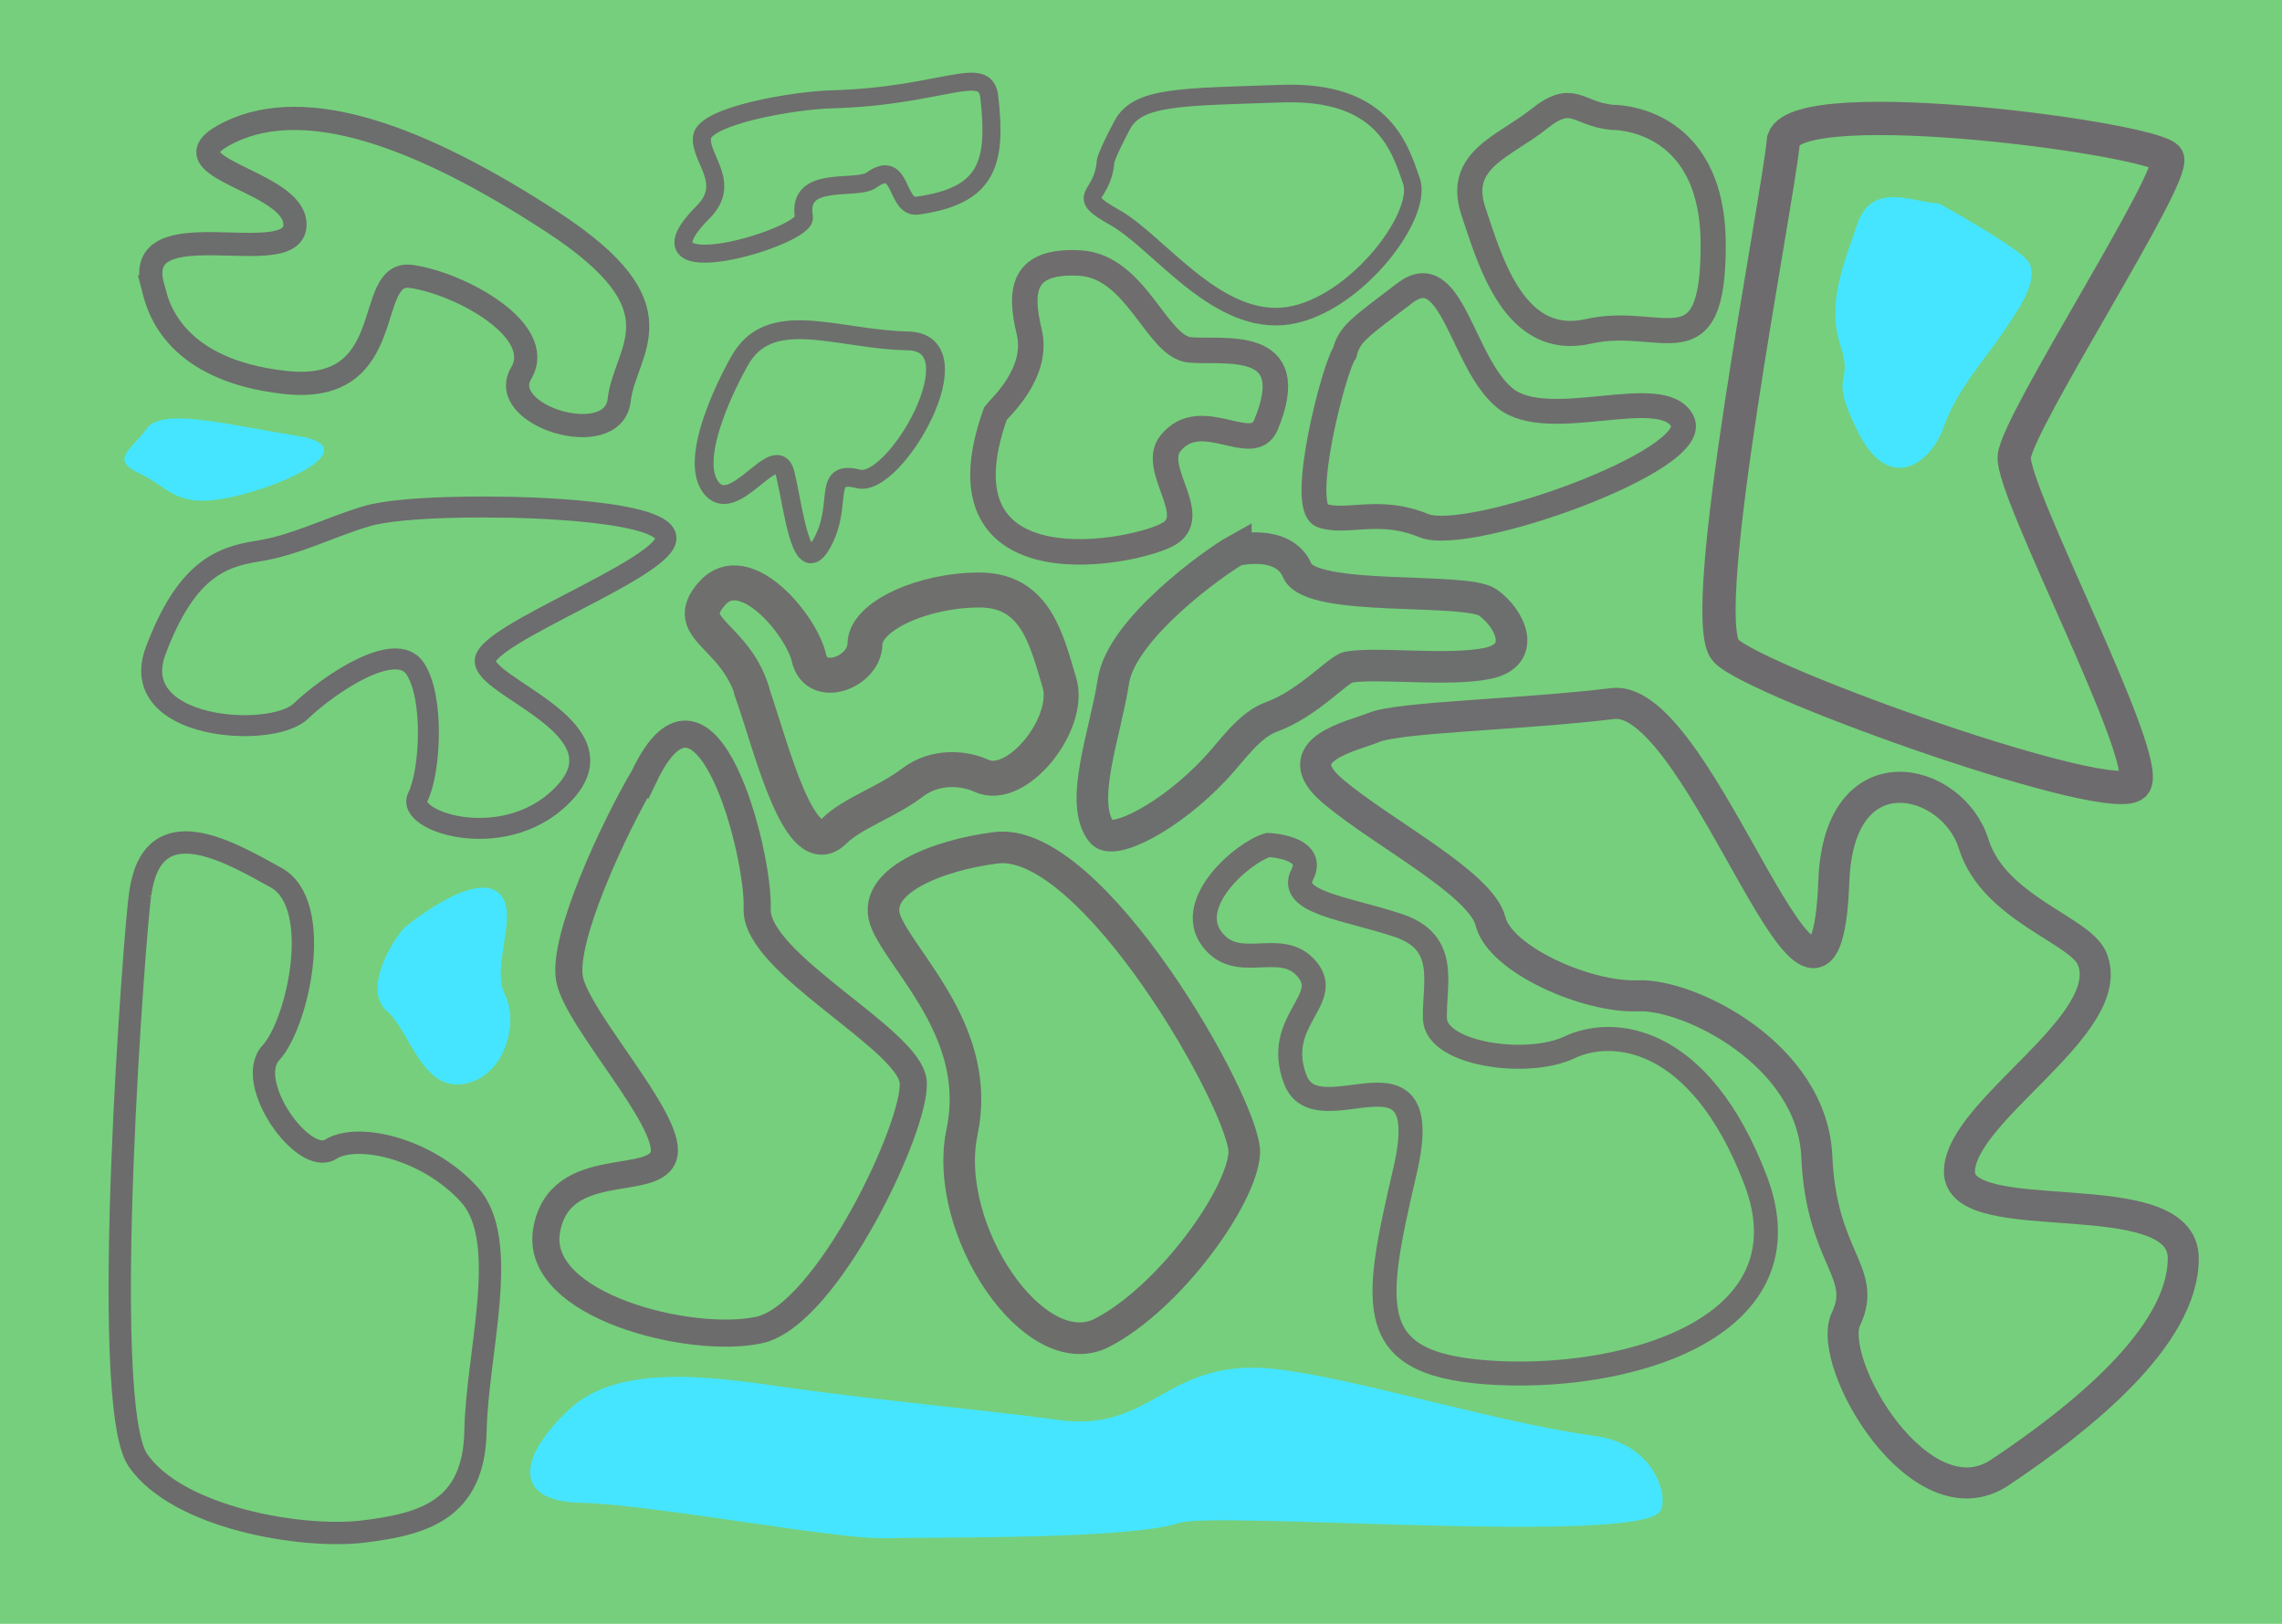
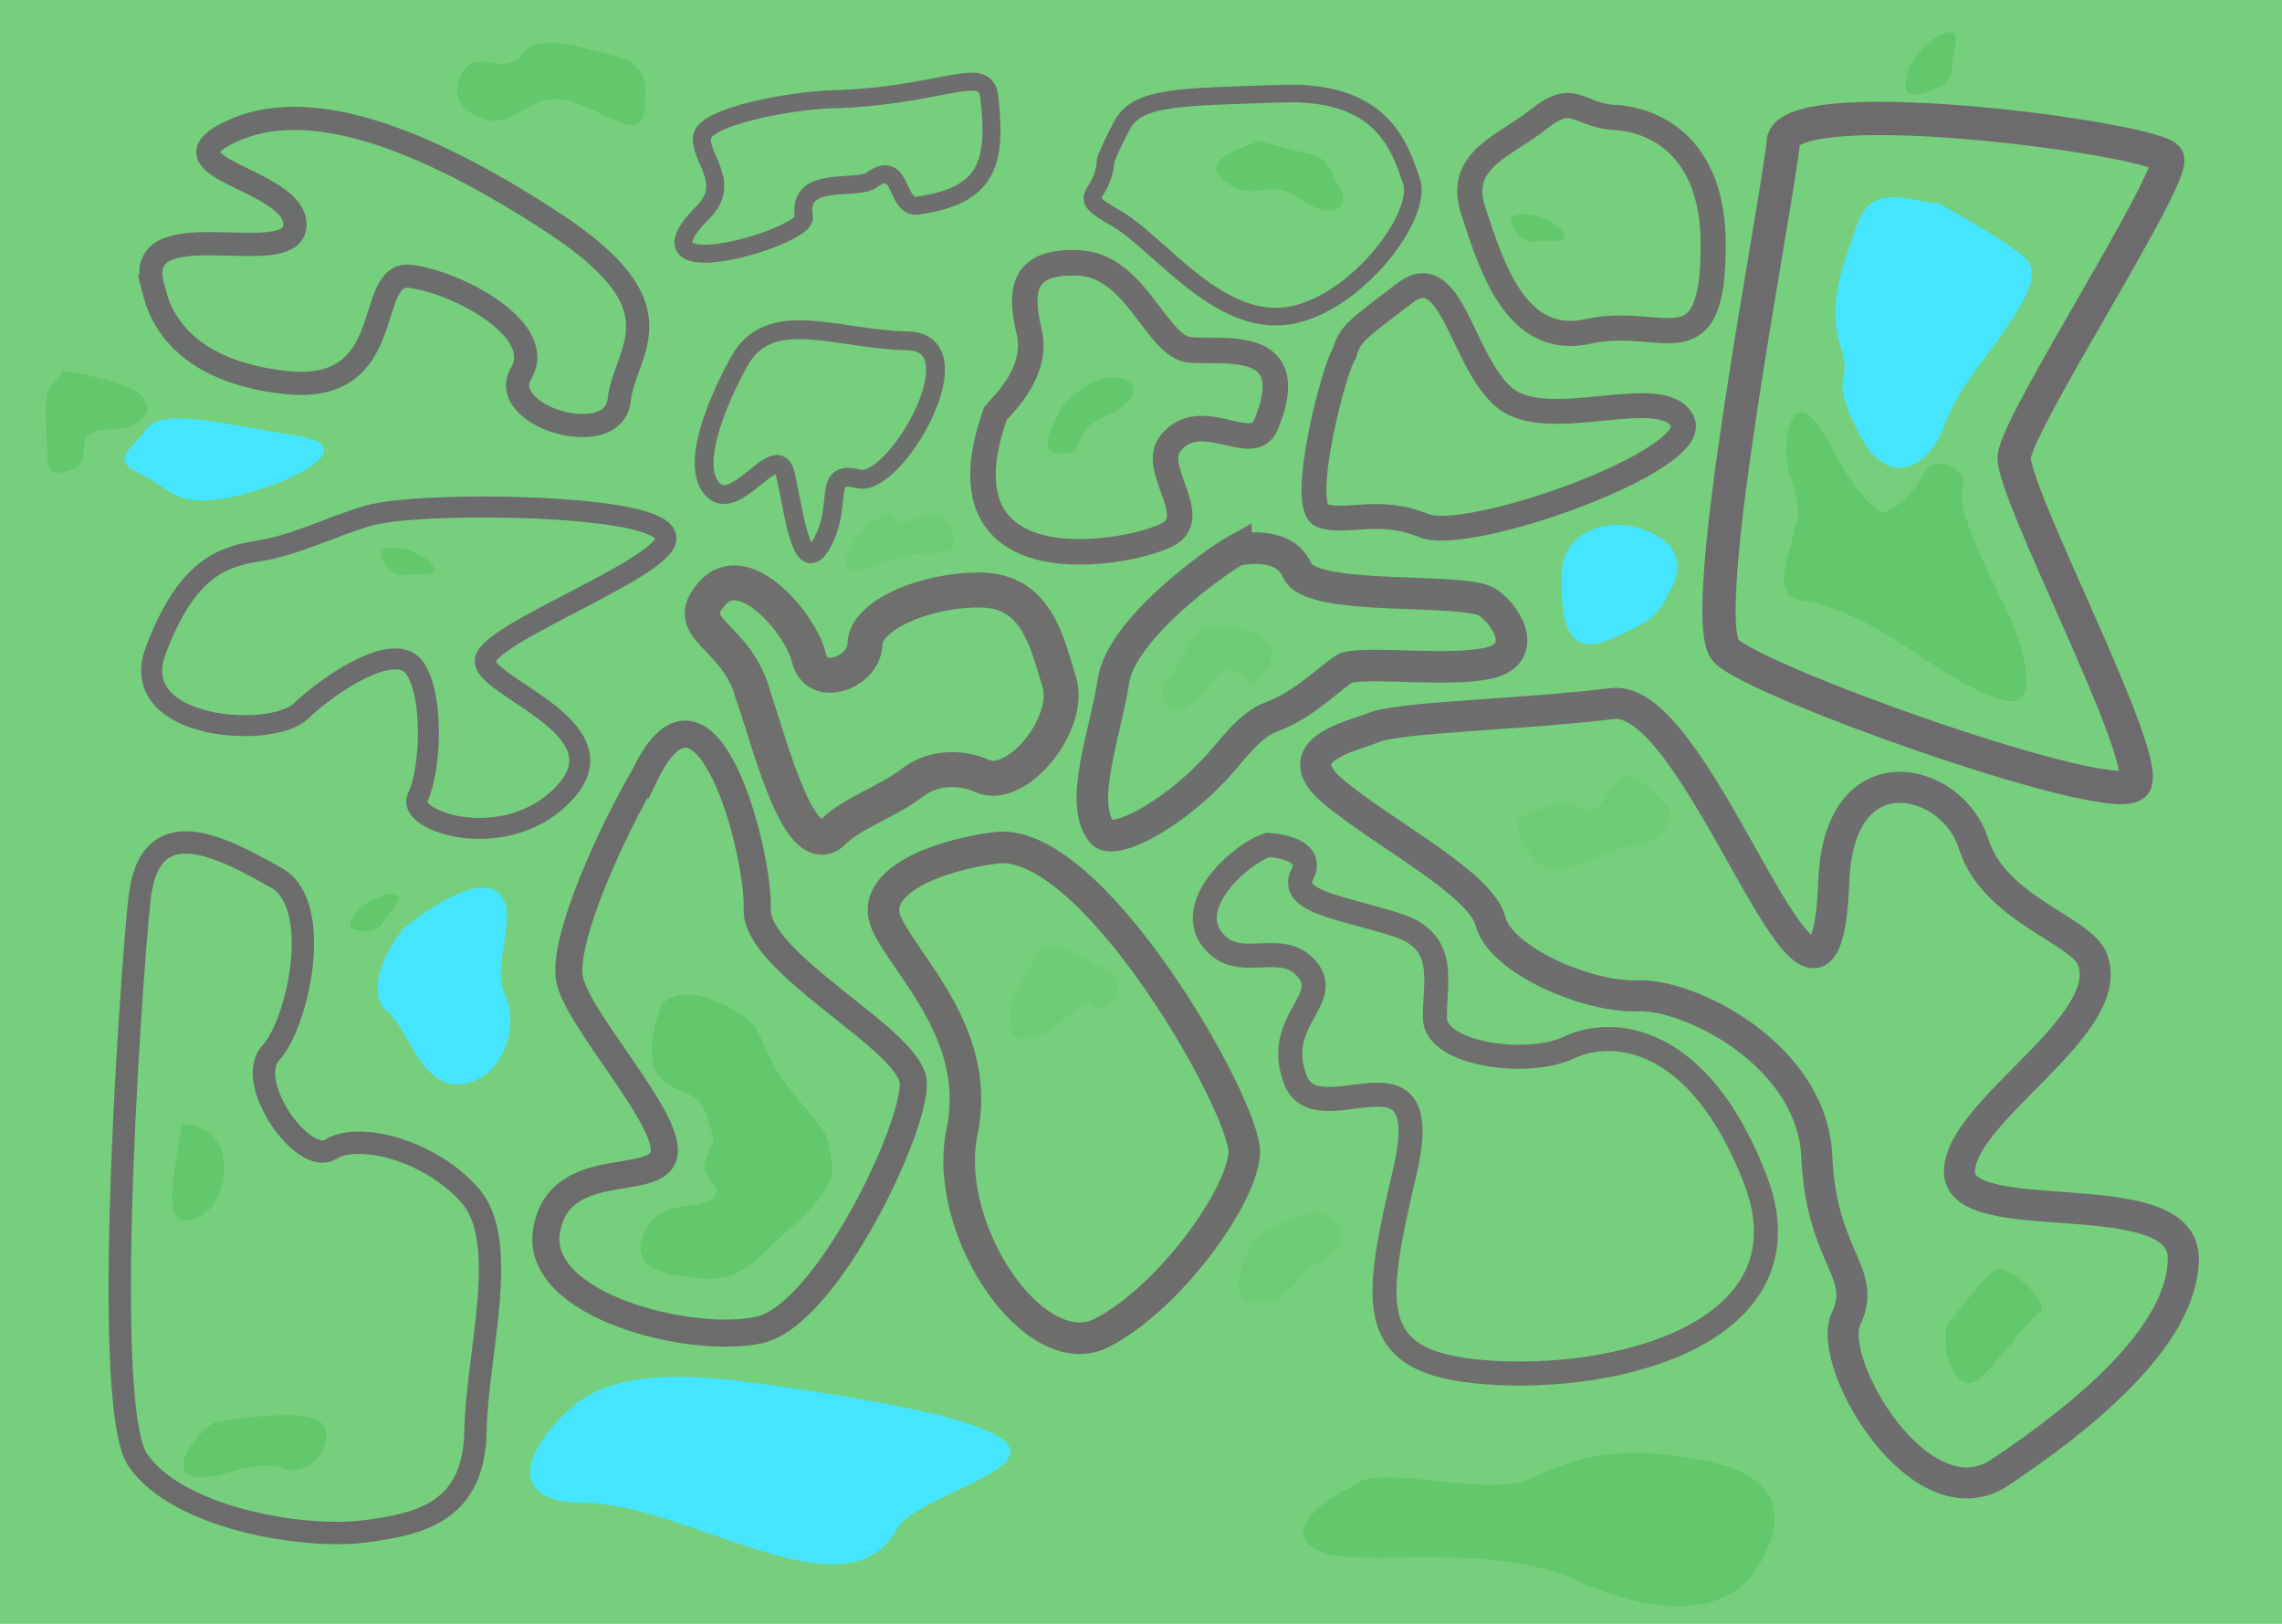
<svg xmlns="http://www.w3.org/2000/svg" width="3076.084" height="2188.724" viewBox="0 0 813.88 579.1" version="1.1" id="svg8">
  <defs id="defs2" />
  <g id="layer1" transform="translate(334.7309,78.29376)">
    <rect style="fill:#76cf7c;fill-opacity:1;stroke:#6d6d6d;stroke-width:0;stroke-linecap:round;stroke-miterlimit:4;stroke-dasharray:none;stroke-dashoffset:0;stroke-opacity:1;paint-order:markers stroke fill" id="rect1636" width="814.03" height="579.1" x="-334.731" y="-78.294" />
    <path style="fill:none;stroke:#6c6d6d;stroke-width:8.265;stroke-linecap:butt;stroke-linejoin:miter;stroke-miterlimit:4;stroke-dasharray:none;stroke-dashoffset:0;stroke-opacity:1" d="m -280.186,24.023 c 1.335,5.12 5.723,29.488 47.113,34.07 41.39,4.581 27.637,-40.248 45.012,-37.805 17.375,2.443 48.256,19.254 39.21,34.507 -9.046,15.253 32.844,27.949 34.942,9.633 2.098,-18.316 23.492,-32.666 -23.896,-63.579 -47.388,-30.913 -87.686,-45.115 -114.814,-32.094 -27.128,13.021 23.862,16.852 23.087,33.417 -0.775,16.565 -58.673,-6.63 -50.653,21.851 z" id="path1612" />
    <path style="fill:none;stroke:#6f6d6d;stroke-width:9.09;stroke-linecap:butt;stroke-linejoin:miter;stroke-miterlimit:4;stroke-dasharray:none;stroke-opacity:1" d="M 20.311,69.134 C 21.445,67.469 35.93,54.946 32.34,40.048 28.75,25.15 29.914,14.444 50.247,15.496 70.581,16.547 77.694,45.347 89.577,46.481 101.46,47.615 129.846,41.775 116.767,73.235 112.004,84.691 93.526,66.164 82.676,79.872 75.649,88.75 93.073,105.06 82.533,111.862 71.993,118.663 -2.978,134.251 20.311,69.134 Z" id="path835" />
    <path style="fill:none;stroke:#6d6e6d;stroke-width:6.423;stroke-linecap:butt;stroke-linejoin:miter;stroke-miterlimit:4;stroke-dasharray:none;stroke-dashoffset:0;stroke-opacity:1" d="m -84.033,-2.569 c 10.422,-10.444 -1.008,-18.894 -0.358,-26.67 0.651,-7.776 32.828,-13.279 46.259,-13.634 39.494,-1.044 54.83,-13.075 56.231,-0.828 2.731,23.861 -0.74,35.203 -25.509,38.734 -8.073,1.151 -5.299,-17.19 -16.486,-9.111 -5.477,3.955 -26.797,-2.252 -24.106,13.245 1.236,7.12 -63.946,26.238 -36.031,-1.736 z" id="path1608" />
    <path style="fill:none;stroke:#6d6f6d;stroke-width:6.723;stroke-linecap:butt;stroke-linejoin:miter;stroke-miterlimit:4;stroke-dasharray:none;stroke-opacity:1" d="m -71.22,50.884 c 0,0 -18.48,32.117 -10.275,44.217 8.205,12.1 23.673,-17.351 26.808,-4.427 3.135,12.924 5.635,38.426 13.225,24.535 7.59,-13.891 -0.28,-26.093 12.884,-22.711 13.164,3.382 42.951,-48.78 17.589,-49.229 -25.362,-0.449 -49.507,-12.472 -60.231,7.615 z" id="path1614" />
    <path style="fill:none;stroke:#6d6c6f;stroke-width:7.465;stroke-linecap:butt;stroke-linejoin:miter;stroke-miterlimit:4;stroke-dasharray:none;stroke-opacity:1" d="m -156.573,102.555 c 5.943,0 61.687,0.923 59.289,11.757 -2.398,10.834 -62.842,33.075 -64.363,42.697 -1.521,9.622 49.093,23.682 28.933,46.696 -20.16,23.014 -57.546,11.367 -53.023,2.295 4.522,-9.071 5.94,-35.68 -0.993,-45.949 -6.933,-10.269 -30.341,5.378 -40.793,15.337 -10.452,9.959 -62.34,6.643 -51.671,-21.664 10.67,-28.307 22.74,-33.364 36.295,-35.451 13.555,-2.087 25.778,-8.593 38.99,-12.495 13.212,-3.902 47.336,-3.224 47.336,-3.224 z" id="path1616" />
    <path style="fill:none;stroke:#6d6c6c;stroke-width:9.665;stroke-linecap:butt;stroke-linejoin:miter;stroke-miterlimit:4;stroke-dasharray:none;stroke-opacity:1" d="m -104.886,198.376 c -11.037,18.729 -29.36,58.082 -26.712,72.448 2.647,14.366 36.044,49.889 33.713,62.447 -2.332,12.558 -37.449,0.531 -41.916,27.369 -4.467,26.838 51.594,40.666 75.841,35.373 24.246,-5.293 56.314,-73.292 54.917,-88.558 -1.397,-15.266 -56.408,-42.177 -55.637,-61.645 0.771,-19.468 -18.131,-93.519 -40.205,-47.433 z" id="path1618" />
    <path style="fill:none;stroke:#6f6f6d;stroke-width:12.465;stroke-linecap:butt;stroke-linejoin:miter;stroke-miterlimit:4;stroke-dasharray:none;stroke-opacity:1" d="m -65.825,170.559 c 6.41,18.627 16.513,59.605 28.586,47.533 6.393,-6.393 18.817,-10.337 27.889,-17.265 8.39,-6.407 18.778,-5.168 24.692,-2.44 12.573,5.798 32.228,-18.68 27.732,-33.379 -4.495,-14.698 -8.205,-32.776 -28.253,-32.886 -20.048,-0.109 -40.931,9.189 -41.067,19.248 -0.136,10.059 -17.322,16.595 -19.985,4.917 -2.664,-11.678 -22.959,-36.118 -34.57,-22.904 -11.611,13.214 9.08,14.074 14.977,37.175 z" id="path1620" />
    <path style="fill:none;stroke:#6d6d6c;stroke-width:11.265;stroke-linecap:butt;stroke-linejoin:miter;stroke-miterlimit:4;stroke-dasharray:none;stroke-opacity:1" d="m 19.841,224.135 c -19.155,2.457 -45.357,11.747 -38.307,27.054 7.05,15.307 34.128,39.677 26.841,74.248 -7.287,34.571 25.937,84.058 50.027,71.519 24.09,-12.539 49.656,-48.238 50.636,-63.974 C 110.017,317.244 54.428,218.438 19.841,224.135 Z" id="path1622" />
    <path style="fill:none;stroke:#6d6f6f;stroke-width:11.265;stroke-linecap:butt;stroke-linejoin:miter;stroke-miterlimit:4;stroke-dasharray:none;stroke-opacity:1" d="m 106.033,117.938 c -7.186,3.994 -40.8,27.919 -43.655,46.654 -2.856,18.734 -12.596,43.635 -4.123,53.935 4.027,4.896 24.375,-5.552 40.337,-22.563 6.337,-6.753 12.034,-15.641 20.233,-18.625 12.937,-4.709 23.81,-17.069 27.333,-17.698 10.377,-1.855 35.695,1.573 49.752,-1.385 14.056,-2.957 8.095,-15.877 0.083,-21.639 -8.012,-5.763 -63.156,0.029 -68.059,-11.429 -4.903,-11.458 -21.901,-7.249 -21.901,-7.249 z" id="path1624" />
    <path style="fill:none;stroke:#6f6f6e;stroke-width:8.565;stroke-linecap:butt;stroke-linejoin:miter;stroke-miterlimit:4;stroke-dasharray:none;stroke-opacity:1" d="m 117.541,223.038 c -9.057,2.641 -29.491,20.427 -20.239,33.273 9.252,12.846 24.658,-0.134 34.07,10.96 9.412,11.094 -12.07,18.423 -4.155,39.389 7.915,20.966 50.718,-17.096 39.166,32.564 -11.552,49.659 -15.124,69.882 33.226,72.144 48.35,2.262 111.737,-17.009 91.676,-69.085 -20.061,-52.076 -51.228,-54.221 -66.249,-47.067 -15.021,7.154 -47.614,2.472 -47.992,-10.208 -0.378,-12.68 5.107,-27.247 -13.222,-33.317 -18.329,-6.07 -39.243,-8.151 -34.112,-18.063 5.131,-9.913 -12.168,-10.59 -12.168,-10.59 z" id="path1626" />
    <path style="fill:none;stroke:#6e6d6f;stroke-width:11.065;stroke-linecap:butt;stroke-linejoin:miter;stroke-miterlimit:4;stroke-dasharray:none;stroke-opacity:1" d="m 155.145,181.176 c -7.04,2.974 -32.097,7.774 -14.537,22.658 17.56,14.884 52.865,32.86 56.267,46.462 3.402,13.602 34.413,27.298 52.611,26.542 18.198,-0.756 62.143,20.906 63.754,57.323 1.611,36.418 18.285,41.208 10.413,57.902 -7.385,15.661 26.63,73.624 54.89,54.762 28.26,-18.862 65.459,-48.305 65.393,-76.424 -0.066,-28.119 -80.251,-9.143 -79.829,-31.032 0.423,-21.889 57.037,-52.431 47.297,-75.829 -4.264,-10.243 -35.088,-17.881 -42.243,-40.908 -7.448,-23.972 -48.061,-34.154 -49.845,13.245 -3.173,84.308 -46.55,-67.211 -78.868,-63.264 -32.318,3.947 -76.285,4.753 -85.303,8.563 z" id="path1628" />
    <path style="fill:none;stroke:#6d6d6e;stroke-width:6.277;stroke-linecap:butt;stroke-linejoin:miter;stroke-miterlimit:4;stroke-dasharray:none;stroke-opacity:1" d="M 59.583,-20.839 C 58.629,-7.117 47.716,-9.219 62.918,-0.69 78.119,7.839 97.997,36.316 122.437,34.55 c 24.44,-1.766 50.611,-35.356 46.238,-48.255 -4.373,-12.899 -10.758,-32.453 -46.393,-31.193 -35.635,1.26 -51.227,0.765 -56.762,11.195 -5.535,10.429 -5.937,12.864 -5.937,12.864 z" id="path1630" />
    <path style="fill:none;stroke:#6e6e6d;stroke-width:8.965;stroke-linecap:butt;stroke-linejoin:miter;stroke-miterlimit:4;stroke-dasharray:none;stroke-opacity:1" d="m 240.157,-36.44 c -12.54,-1.29 -13.808,-9.174 -26.07,0.627 -12.261,9.801 -29.477,14.435 -23.329,32.857 6.147,18.423 14.822,48.772 41.067,42.828 26.244,-5.944 44.636,14.925 44.457,-31.182 -0.179,-46.107 -36.125,-45.13 -36.125,-45.13 z" id="path1632" />
    <path style="fill:none;stroke:#6e6d6e;stroke-width:8.865;stroke-linecap:butt;stroke-linejoin:miter;stroke-miterlimit:4;stroke-dasharray:none;stroke-opacity:1" d="m 144.827,47.57 c -3.513,4.4 -16.739,55.031 -8.005,58.02 8.734,2.989 20.315,-3.039 36.175,3.546 15.86,6.585 99.388,-23.271 92.289,-37.228 -7.099,-13.956 -47.913,4.492 -63.375,-8.317 -15.462,-12.809 -18.732,-50.236 -35.623,-37.366 -16.891,12.87 -19.707,14.616 -21.461,21.345 z" id="path1634" />
    <path style="fill:none;stroke:#6e6b6e;stroke-width:11.865;stroke-linecap:butt;stroke-linejoin:miter;stroke-miterlimit:4;stroke-dasharray:none;stroke-opacity:1" d="m 301.384,-28.548 c -2.029,22.286 -31.62,170.836 -20.571,182.307 11.049,11.471 140.13,57.329 145.895,47.385 5.765,-9.944 -44.116,-104.098 -43.054,-116.573 1.062,-12.475 57.781,-99.693 54.643,-106.419 -3.138,-6.726 -130.965,-24.089 -136.913,-6.7 z" id="path1678" />
    <path style="fill:none;stroke:#6c6c6c;stroke-width:7.965;stroke-linecap:butt;stroke-linejoin:miter;stroke-miterlimit:4;stroke-dasharray:none;stroke-opacity:1" d="m -284.748,240.573 c -1.523,8.349 -15.067,181.192 -0.807,201.871 14.26,20.678 58.62,28.092 80.336,25.452 21.716,-2.64 39.536,-7.766 40.071,-35.859 0.535,-28.094 12.675,-67.843 -2.174,-84.272 -14.849,-16.429 -39.864,-22.253 -49.502,-16.182 -9.639,6.071 -30.998,-23.84 -21.308,-34.396 9.69,-10.557 19.071,-52.95 1.878,-62.483 -17.193,-9.534 -44.239,-25.329 -48.493,5.87 z" id="path1680" />
-     <path style="fill:#46e5ff;fill-opacity:1;stroke:none;stroke-width:0.265px;stroke-linecap:butt;stroke-linejoin:miter;stroke-opacity:1" d="m -131.352,424.001 c -18.161,16.663 -21.16,33.112 3.662,33.629 24.821,0.517 90.35,12.946 107.873,12.63 21.971,-0.396 87.96,0.402 105.787,-5.449 12.811,-4.205 162.51,7.911 171.365,-4.063 3.172,-4.289 -1.123,-24.046 -23.348,-26.971 -33.622,-4.425 -86.411,-20.91 -114.236,-23.88 -39.025,-4.166 -42.891,22.863 -77.012,18.19 -26.266,-3.597 -62.431,-6.76 -95.463,-11.403 -25.642,-3.604 -60.466,-9.346 -78.627,7.318 z" id="path1682" />
+     <path style="fill:#46e5ff;fill-opacity:1;stroke:none;stroke-width:0.265px;stroke-linecap:butt;stroke-linejoin:miter;stroke-opacity:1" d="m -131.352,424.001 c -18.161,16.663 -21.16,33.112 3.662,33.629 37.741,-0.361 94.636,42.469 112.837,9.405 9.701,-17.622 105.858,-29.135 -37.871,-50.352 -25.642,-3.604 -60.466,-9.346 -78.627,7.318 z" id="path1682" />
    <path style="fill:#46e5ff;fill-opacity:1;stroke:none;stroke-width:0.265px;stroke-linecap:butt;stroke-linejoin:miter;stroke-opacity:1" d="m -282.276,74.367 c -5.345,7.648 -13.667,11.133 -2.673,16.227 10.994,5.094 12.701,12.873 33.173,8.301 20.472,-4.572 47.169,-17.927 23.16,-21.722 -24.009,-3.796 -47.956,-10.261 -53.66,-2.806 z" id="path1684" />
    <path style="fill:#46e5ff;fill-opacity:1;stroke:none;stroke-width:0.265px;stroke-linecap:butt;stroke-linejoin:miter;stroke-opacity:1" d="m 356.723,-5.786 c -8.214,0 -23.664,-8.25 -28.96,7.172 -5.296,15.422 -10.967,28.926 -6.057,43.666 4.91,14.739 -4.848,8.725 6.32,30.897 11.168,22.172 25.992,10.923 30.523,-2.083 4.531,-13.007 14.871,-24.376 20.12,-32.196 5.249,-7.82 15.752,-21.433 9.044,-27.779 C 381.006,7.544 356.723,-5.786 356.723,-5.786 Z" id="path1686" />
    <path style="fill:#46e5ff;fill-opacity:1;stroke:none;stroke-width:0.265px;stroke-linecap:butt;stroke-linejoin:miter;stroke-opacity:1" d="m -190.569,252.589 c -6.794,7.928 -13.917,23.193 -6.038,29.841 7.879,6.648 12.287,28.224 27.08,25.874 14.794,-2.351 20.035,-21.687 14.803,-32.177 -5.232,-10.49 6.611,-31.21 -3.361,-36.815 -9.972,-5.605 -32.484,13.278 -32.484,13.278 z" id="path1688" />
+     <path style="fill:#46e5ff;fill-opacity:1;stroke:none;stroke-width:0.265px;stroke-linecap:butt;stroke-linejoin:miter;stroke-opacity:1" d="m 249.232,109.904 c -12.582,-3.577 -26.253,2.528 -26.878,15.324 -1.839,37.698 15.195,25.365 26.844,19.889 8.349,-3.925 10.641,-10.846 10.641,-10.846 0,0 13.101,-17.627 -10.607,-24.367 z" id="path851" />
+     <path style="fill:#6fcc76;stroke:none;stroke-width:0.265px;stroke-linecap:butt;stroke-linejoin:miter;stroke-opacity:1;fill-opacity:1" d="m 113.887,362.48 c -1.188,1.309 -14.758,23.478 -0.688,23.616 14.071,0.138 14.882,-11.599 21.799,-14.005 6.917,-2.405 12.323,-10.676 5.156,-16.226 -7.167,-5.55 -26.268,6.615 -26.268,6.615 z" id="path853" />
+     <path style="fill:#6fcc76;stroke:none;stroke-width:0.265px;stroke-linecap:butt;stroke-linejoin:miter;stroke-opacity:1;fill-opacity:1" d="m 25.488,281.993 c 1.059,7.12 -2.244,11.709 8.543,9.622 10.787,-2.088 16.778,-16.098 20.885,-11.142 4.107,4.957 13.848,-7.423 6.549,-11.759 -7.299,-4.336 -22.762,-13.938 -25.682,-7.811 -2.92,6.127 -9.004,14.364 -10.294,21.09 z" id="path855" />
+     <path style="fill:#6fcc76;stroke:none;stroke-width:0.265px;stroke-linecap:butt;stroke-linejoin:miter;stroke-opacity:1;fill-opacity:1" d="m 206.598,213.932 c -0.774,2.609 3.423,16.246 12.024,17.597 8.601,1.351 19.108,-7.497 28.967,-8.009 9.859,-0.512 17,-10.708 11.12,-15.786 -5.88,-5.078 -10.363,-12.311 -16.244,-7.752 -5.881,4.559 -3.955,8.777 -9.294,10.381 -5.339,1.604 -4.502,-3.991 -12.751,-1.85 -8.249,2.142 -13.823,5.419 -13.823,5.419 z" id="path857" />
+     <path style="fill:#6fcc76;stroke:none;stroke-width:0.265px;stroke-linecap:butt;stroke-linejoin:miter;stroke-opacity:1;fill-opacity:1" d="m 80.279,166.01 c -1.634,7.089 1.971,12.143 9.187,7.333 7.216,-4.811 9.886,-14.687 16.033,-12.548 6.147,2.138 3.106,8.272 9.001,2.405 5.895,-5.867 5.898,-12.01 -1.318,-15.485 -7.216,-3.475 -19.508,-3.735 -22.441,1.066 -2.933,4.801 -5.482,12.245 -8.35,13.997 -2.868,1.753 -2.112,3.232 -2.112,3.232 z" id="path859" />
+     <path style="fill:#6fcc76;stroke:none;stroke-width:0.265px;stroke-linecap:butt;stroke-linejoin:miter;stroke-opacity:1;fill-opacity:1" d="m -24.753,108.527 c -5.075,4.808 -10.942,13.633 -7.213,16.026 3.729,2.393 13.641,-3.477 20.575,-4.808 6.934,-1.331 16.392,0.807 16.659,-4.271 0.267,-5.078 -1.867,-10.678 -8.532,-9.879 -6.665,0.798 -11.779,4.808 -12.777,0.985 -0.999,-3.823 -8.711,1.947 -8.711,1.947 z" id="path861" />
+     <path style="fill:#63c86b;stroke:none;stroke-width:0.265px;stroke-linecap:butt;stroke-linejoin:miter;stroke-opacity:1;fill-opacity:1" d="m -168.412,-54.363 c -4.582,5.675 -5.921,14.131 5.839,18.407 11.76,4.276 17.072,-10.619 30.957,-6.368 13.885,4.251 24.979,14.744 26.583,4.067 1.604,-10.678 0.638,-17.567 -11.185,-20.256 -11.824,-2.689 -25.738,-8.535 -32.123,-0.551 -6.385,7.985 -14.268,-0.898 -20.071,4.7 z" id="path863" />
+     <path style="fill:#63c86b;stroke:none;stroke-width:0.265px;stroke-linecap:butt;stroke-linejoin:miter;stroke-opacity:1;fill-opacity:1" d="m -312.323,53.903 c -2.405,5.69 -7.044,2.944 -5.988,18.268 1.056,15.325 -1.51,20.452 8.516,17.28 10.026,-3.172 -1.093,-13.966 13.213,-14.525 14.306,-0.559 17.088,-7.389 11.898,-12.491 -5.19,-5.102 -27.639,-8.532 -27.639,-8.532 z" id="path865" />
+     <path style="fill:#63c86b;stroke:none;stroke-width:0.265px;stroke-linecap:butt;stroke-linejoin:miter;stroke-opacity:1;fill-opacity:1" d="m 359.318,395.069 c -1.597,12.809 5.255,23.224 11.135,18.948 5.88,-4.276 18.316,-21.973 22.372,-24.51 4.056,-2.537 -11.457,-17.993 -16.223,-14.831 -4.766,3.162 -17.284,20.394 -17.284,20.394 z" id="path867" />
+     <path style="fill:#63c86b;stroke:none;stroke-width:0.265px;stroke-linecap:butt;stroke-linejoin:miter;stroke-opacity:1;fill-opacity:1" d="m 148.559,451.286 c -15.101,7.026 -26.385,18.757 -11.406,24.104 14.979,5.348 59.941,-3.907 89.661,9.649 29.72,13.556 54.503,12.915 65.199,-4.209 10.697,-17.124 10.071,-33.068 -20.797,-38.661 -30.868,-5.593 -45.187,-0.099 -60.195,6.875 -15.008,6.974 -54.562,-5.666 -62.462,2.243 z" id="path869" />
+     <path style="fill:#63c86b;stroke:none;stroke-width:0.265px;stroke-linecap:butt;stroke-linejoin:miter;stroke-opacity:1;fill-opacity:1" d="m 44.058,66.629 c -3.201,6.381 -9.67,16.94 -0.122,16.933 9.548,-0.007 2.039,-7.452 15.403,-13.332 C 72.702,64.35 72.292,56.873 62.845,56.357 53.398,55.842 44.058,66.629 44.058,66.629 Z" id="path871" />
+     <path style="fill:#63c86b;stroke:none;stroke-width:0.265px;stroke-linecap:butt;stroke-linejoin:miter;stroke-opacity:1;fill-opacity:1" d="m 114.188,-28.129 c -5.345,2.673 -22.411,6.756 -11.72,14.774 10.691,8.018 14.972,-2.106 26.145,5.88 11.173,7.986 18.8,3.657 14.53,-3.708 -4.27,-7.365 -4.032,-10.938 -11.964,-12.535 -7.932,-1.597 -16.991,-4.411 -16.991,-4.411 z" id="path873" />
+     <path style="fill:#63c86b;stroke:none;stroke-width:0.265px;stroke-linecap:butt;stroke-linejoin:miter;stroke-opacity:1;fill-opacity:1" d="m 305.265,109.767 c -0.535,7.47 -9.622,24.516 2.666,26.113 12.288,1.597 27.41,9.815 39.151,17.814 11.74,7.999 33.595,21.861 38.914,17.051 5.319,-4.811 -1.072,-23.502 -5.882,-33.124 -4.811,-9.622 -17.466,-34.761 -14.889,-41.587 2.577,-6.827 -9.78,-13.443 -13.916,-5.337 -4.136,8.106 -11.951,13.714 -14.471,13.714 -2.52,0 -10.378,-7.952 -17.26,-21.222 -6.882,-13.269 -13.2,-20.219 -16.251,-8.733 -3.051,11.487 1.117,16.537 2.664,25.437 1.547,8.9 -0.725,9.874 -0.725,9.874 z" id="path875" />
+     <path style="fill:#63c86b;stroke:none;stroke-width:0.265px;stroke-linecap:butt;stroke-linejoin:miter;stroke-opacity:1;fill-opacity:1" d="m -80.721,349.374 c -8.843,4.117 -16.334,0.911 -22.219,8.664 -5.886,7.753 -5.007,16.256 9.173,18.483 14.18,2.227 21.063,2.497 31.627,-8.152 10.565,-10.649 26.795,-21.422 24.028,-33.228 -2.767,-11.806 0.335,-6.308 -13.736,-23.625 -14.071,-17.317 -8.438,-21.592 -19.443,-28.551 -11.006,-6.959 -25.65,-10.312 -28.587,-0.159 -2.937,10.153 -4.289,20.036 2.41,24.858 6.699,4.822 12.004,3.471 14.677,11.75 2.673,8.279 3.453,7.818 0.003,15.221 -3.449,7.403 7.521,9.944 2.069,14.739 z" id="path877" />
+     <path style="fill:#63c86b;stroke:none;stroke-width:0.265px;stroke-linecap:butt;stroke-linejoin:miter;stroke-opacity:1;fill-opacity:1" d="m -258.653,429.069 c -10.029,7.427 -14.947,18.403 -5.867,19.465 9.08,1.062 20.142,-6.932 30.635,-3.2 10.493,3.732 19.926,-10.511 13.642,-16.37 -6.284,-5.86 -38.41,0.106 -38.41,0.106 z" id="path879" />
+     <path style="fill:#63c86b;stroke:none;stroke-width:0.265px;stroke-linecap:butt;stroke-linejoin:miter;stroke-opacity:1;fill-opacity:1" d="m -269.908,322.584 c -1.622,13.316 -8.535,37.812 3.746,34.077 12.281,-3.735 13.354,-20.92 9.132,-27.641 -4.222,-6.721 -12.878,-6.436 -12.878,-6.436 z" id="path889" />
+     <path style="fill:#63c86b;stroke:none;stroke-width:0.265px;stroke-linecap:butt;stroke-linejoin:miter;stroke-opacity:1;fill-opacity:1" d="m -205.639,244.989 c -2.457,2.835 -6.607,6.795 -2.459,8.115 4.147,1.319 8.305,0.752 10.195,-2.838 1.89,-3.591 8.488,-8.856 3.775,-9.61 -4.713,-0.754 -11.511,4.333 -11.511,4.333 z" id="path891" />
+     <path style="fill:#63c86b;fill-opacity:1;stroke:none;stroke-width:0.265px;stroke-linecap:butt;stroke-linejoin:miter;stroke-opacity:1" d="m -190.687,117.348 c -3.747,-0.187 -9.423,-1.014 -7.906,3.065 1.517,4.079 4.527,7.004 8.519,6.278 3.992,-0.725 12.206,1.225 9.894,-2.951 -2.312,-4.176 -10.507,-6.393 -10.507,-6.393 z" id="path893" />
+     <path style="fill:#63c86b;fill-opacity:1;stroke:none;stroke-width:0.265px;stroke-linecap:butt;stroke-linejoin:miter;stroke-opacity:1" d="m 212.32,-1.584 c -3.747,-0.187 -9.423,-1.014 -7.906,3.065 1.517,4.079 4.527,7.004 8.519,6.278 3.992,-0.725 12.206,1.225 9.894,-2.951 -2.312,-4.176 -10.507,-6.393 -10.507,-6.393 z" id="path895" />
+     <path style="fill:#63c86b;fill-opacity:1;stroke:none;stroke-width:0.265px;stroke-linecap:butt;stroke-linejoin:miter;stroke-opacity:1" d="m 346.309,-54.854 c -1.167,4.528 -3.803,11.293 3.076,10.164 6.879,-1.129 12.256,-4.278 12.019,-9.266 -0.237,-4.988 4.784,-14.643 -2.433,-12.564 -7.217,2.079 -12.662,11.666 -12.662,11.666 z" id="path897" />
  </g>
</svg>
